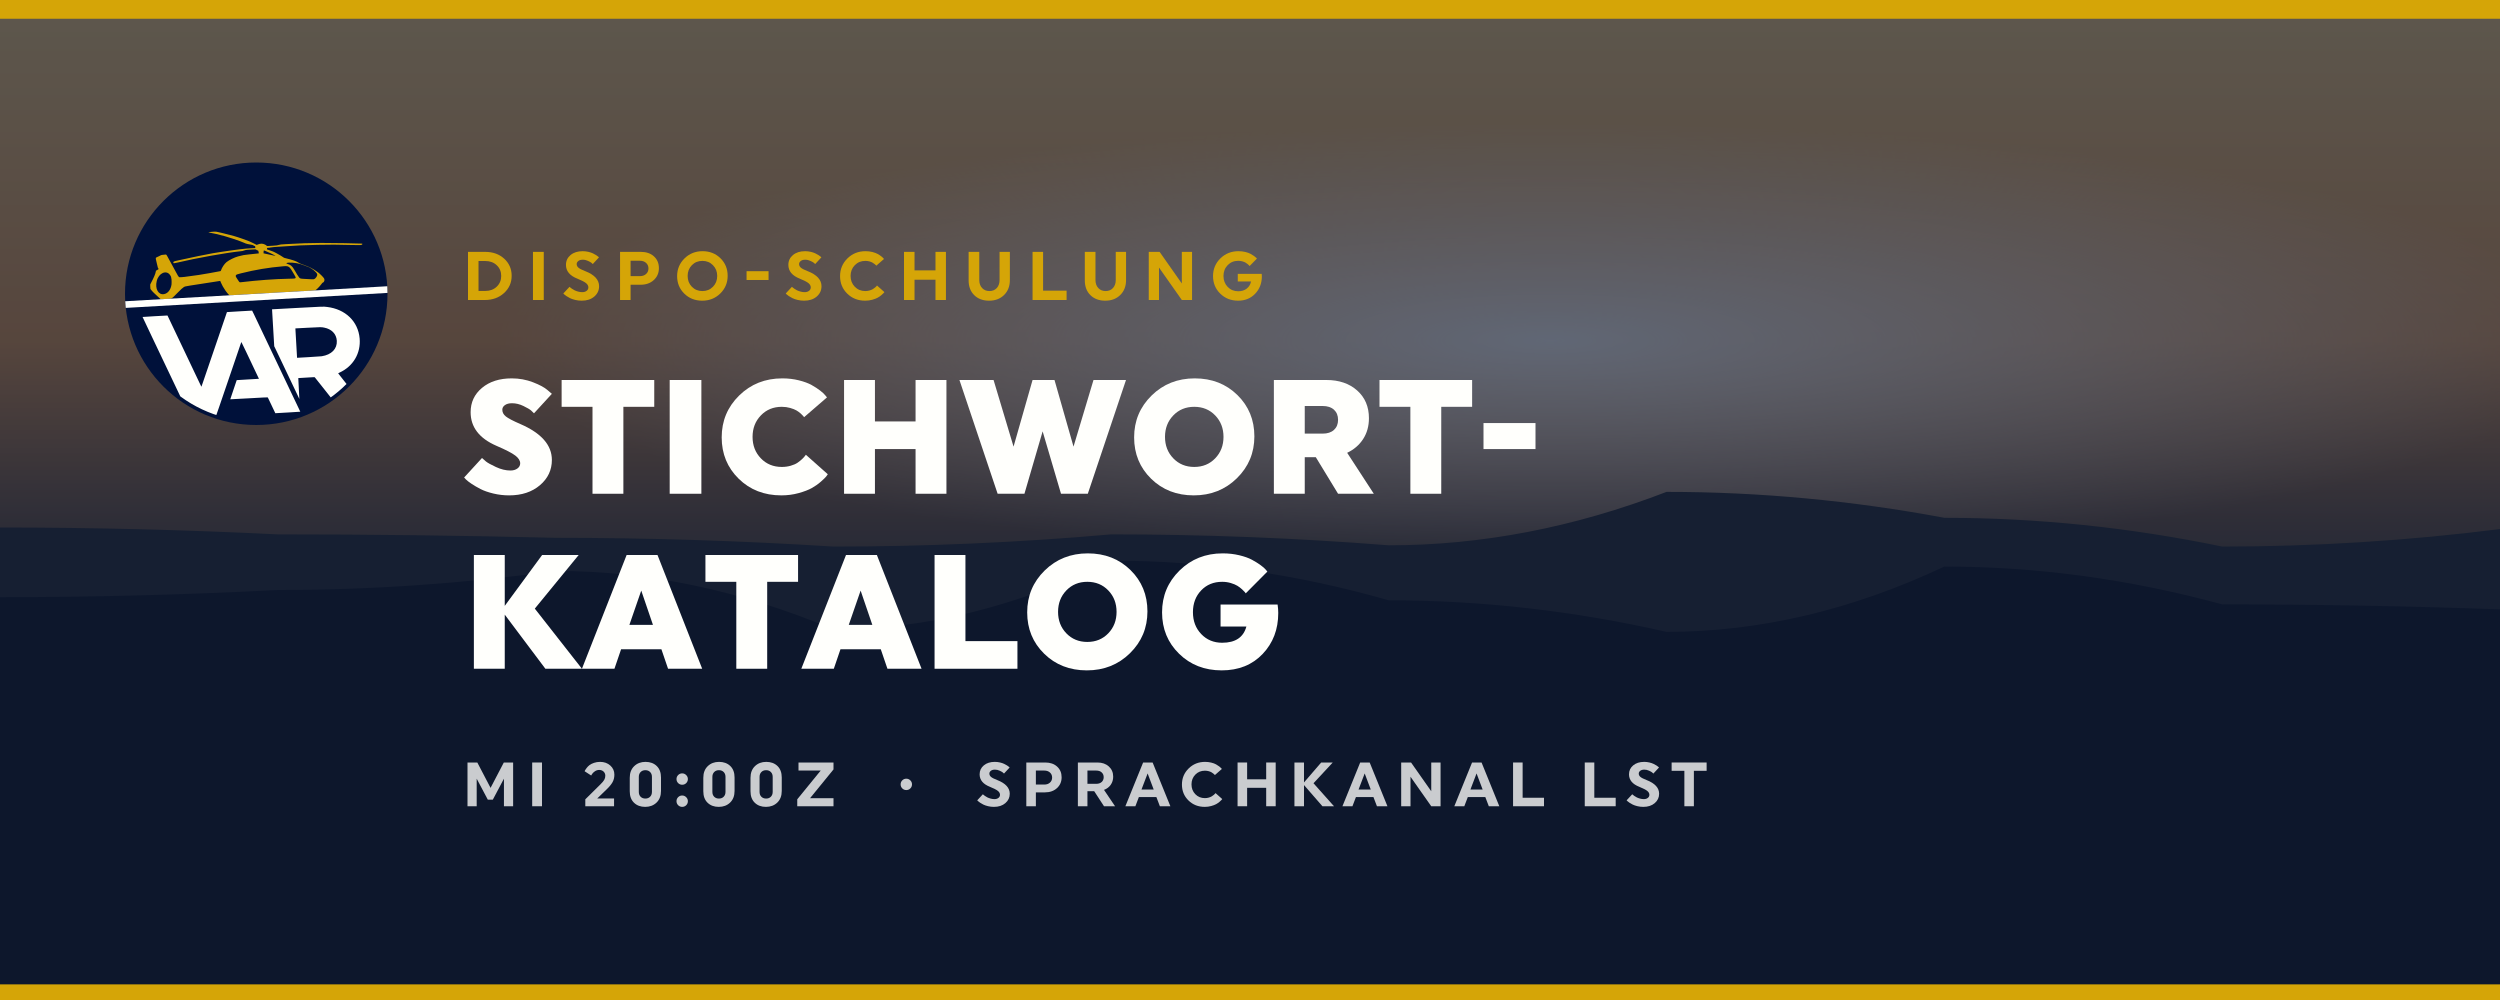
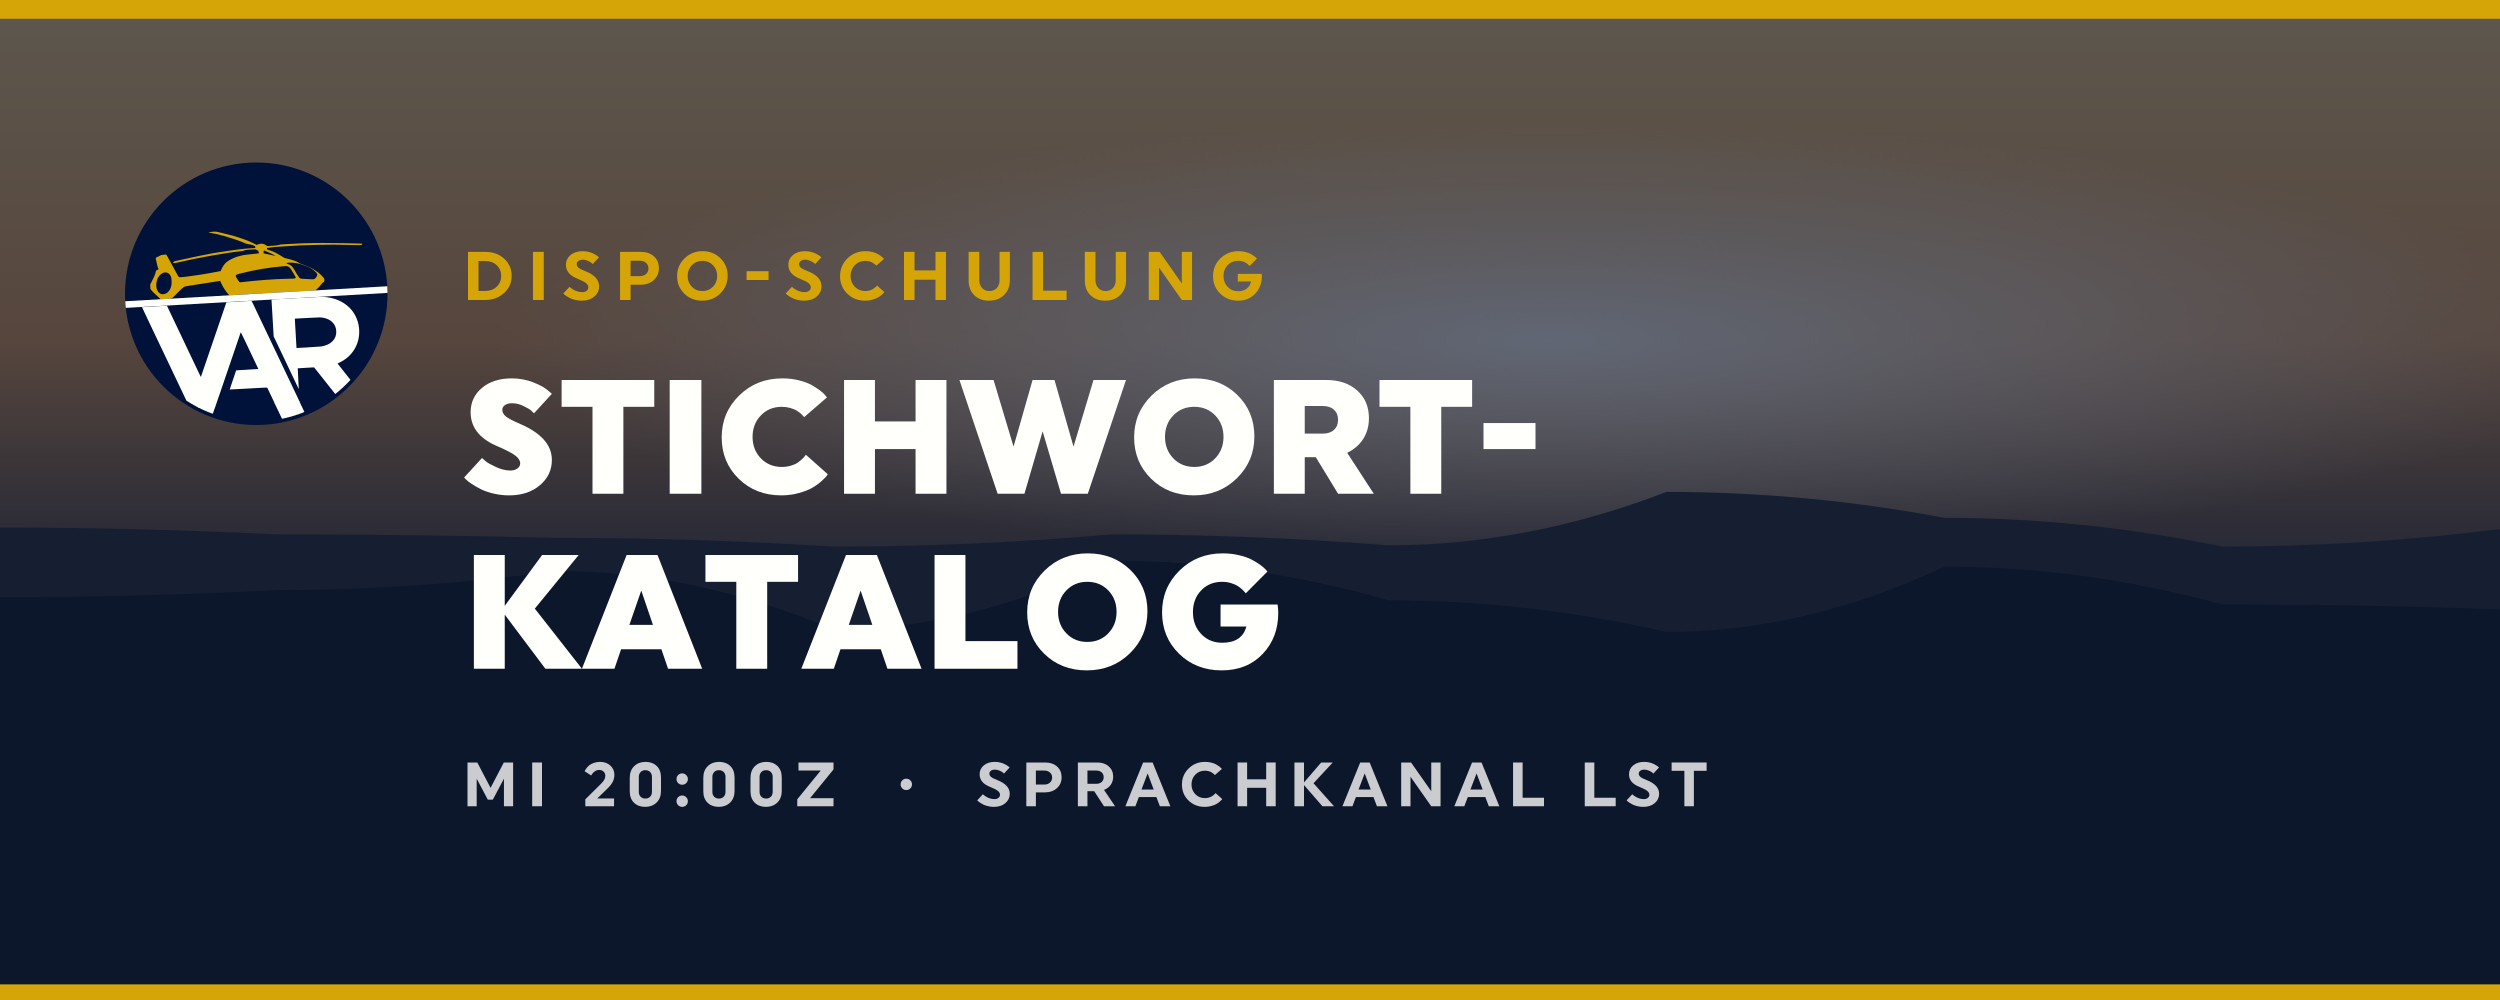
<svg xmlns="http://www.w3.org/2000/svg" viewBox="0 0 800 320" width="800" height="320">
  <defs>
    <linearGradient id="sc27" x1="0" y1="0" x2="0" y2="1">
      <stop offset="0%" stop-color="#F5C86B" />
      <stop offset="34%" stop-color="#E39A42" />
      <stop offset="52%" stop-color="#7A5B33" />
      <stop offset="70%" stop-color="#22301F" />
      <stop offset="100%" stop-color="#141D14" />
    </linearGradient>
    <radialGradient id="sc27s">
      <stop offset="0%" stop-color="#FFF6DC" stop-opacity=".95" />
      <stop offset="100%" stop-color="#FFF6DC" stop-opacity="0" />
    </radialGradient>
  </defs>
  <rect width="800" height="320" fill="url(#sc27)" />
  <ellipse cx="496" cy="109" rx="336" ry="70" fill="url(#sc27s)" />
  <path d="M0,320 L0,168.8 Q44.4,168.8 88.9,171.0 Q133.3,171.0 177.8,172.1 Q222.2,172.1 266.7,174.9 Q311.1,174.9 355.6,171.0 Q400.0,171.0 444.4,174.5 Q488.9,174.5 533.3,157.4 Q577.8,157.4 622.2,165.7 Q666.7,165.7 711.1,174.9 Q755.6,174.9 800.0,169.3 L800,320 Z" fill="#3A3524" />
  <path d="M0,320 L0,191.1 Q44.4,191.1 88.9,188.8 Q133.3,188.8 177.8,182.7 Q222.2,182.7 266.7,201.4 Q311.1,201.4 355.6,179.4 Q400.0,179.4 444.4,192.1 Q488.9,192.1 533.3,202.2 Q577.8,202.2 622.2,181.3 Q666.7,181.3 711.1,193.4 Q755.6,193.4 800.0,195.0 L800,320 Z" fill="#221F16" />
  <rect width="800" height="320" fill="#00113A" opacity=".62" />
  <rect x="0" y="0" width="800" height="6" fill="#D5A507" />
  <g transform="translate(40,52) scale(0.16406)">
    <defs>
      <clipPath id="n1b28">
        <circle cx="256" cy="256" r="256" />
      </clipPath>
    </defs>
    <g clip-path="url(#n1b28)">
      <circle cx="256" cy="256" r="256" fill="#00113A" />
      <g fill="#D5A507" transform="translate(49.00,134.89) scale(0.414)">
        <path d="M35.7 305.27C27.86 297.99 20 290.67 18.23 289.02C12.94 284.07 7.26 277.76 2.59 271.63C1.3 269.94 1.3 269.94 0.67 259.67C0.04 249.4 0.04 249.4 3.21 243.43C17.85 215.93 25.31 198.26 26.9 187.33C27.45 183.58 26.65 184.36 34.25 180.13C39.92 176.97 39.91 176.98 39.91 175.49C39.91 173.85 39.02 172.61 37.83 172.6C37.11 172.6 37.81 175.22 31.69 149.81C26.64 128.87 26.11 126.2 26.67 124.15C27.12 122.49 32.62 119.37 41.13 115.95C46.53 113.78 47.49 113.3 48.58 112.26C50.67 110.26 58.97 108.69 71.24 107.99C77.19 107.64 74.98 104.81 89.29 131.15C96.15 143.79 105.73 161.29 110.57 170.04C115.41 178.79 120.75 188.62 122.44 191.88C129.48 205.52 134.23 213.21 136.29 214.34C139.72 216.22 170.18 212.83 229.23 204.01C250.02 200.91 306.75 190.88 330.23 186.17C332.66 185.68 332.66 185.68 333.54 183.12C338.5 168.63 350.1 151.3 360.17 143.32C372.8 133.3 397.13 121.34 414.41 116.63C435.84 110.79 444.66 109.17 464.81 107.34C479.81 105.98 511.76 102.62 512.05 102.38C512.08 102.36 511.65 99.49 511.1 96.01C510.1 89.68 510.1 89.68 506.87 88.58C502.65 87.13 501 86.26 499.45 84.67C498.18 83.37 498.18 83.37 487.88 83.75C459.05 84.82 451.08 85.73 441.9 89.01C435.4 91.33 435.45 91.31 428.8 91.97C362.81 98.45 214.12 125.11 126.21 146.21C111.13 149.83 109.91 149.82 109.35 146.09C108.62 141.18 110.96 140.04 130.7 135.68C199.78 120.43 262.82 107.4 294.63 101.81C336.98 94.36 431.41 81.22 452.54 79.84C455.13 79.67 462.05 79.18 467.91 78.75C473.77 78.33 480.74 77.91 483.41 77.82C496.02 77.41 495.76 77.44 495.55 76.49C495.44 76.03 495.28 74.08 495.18 72.17C495.01 68.69 495.01 68.69 493.75 68.38C493.06 68.2 491.24 67.34 489.71 66.47C482.4 62.32 482.87 62.48 475.05 61.23C461.69 59.09 454.17 57.41 449.82 55.59C448.42 55 444.91 53.47 442.02 52.19C431.61 47.57 418.28 42.66 392.8 34.08C364.87 24.67 339.59 17.5 311.76 11.09C299.95 8.37 299.99 8.38 290.21 6.6C279.38 4.63 274.04 3.36 274.55 2.87C275.14 2.3 289.73 0.65 297.88 0.23C311.16 -0.46 311.55 -0.4 341.15 6.74C389.7 18.46 402.15 22.04 437.97 34.58C462.99 43.33 472.02 47.05 486.52 54.55C489.7 56.2 494.13 58.47 496.36 59.59C498.58 60.72 500.74 61.86 501.14 62.13C501.87 62.62 501.89 62.62 504.82 61.38C519.4 55.23 529.43 55.03 540.79 60.69C546.35 63.46 548.17 64.78 548.98 66.6C549.58 67.97 555.31 67.94 575.92 66.45C598.39 64.83 598.39 64.83 607.34 62.29C614.29 60.32 614.14 60.33 639.56 58.79C703.41 54.93 756.26 53.13 806.36 53.13C858.12 53.13 977.54 55.09 996.82 56.26C1000.43 56.48 1001.17 58.14 998.71 60.49C995.29 63.76 991.43 63.94 948.73 62.85C873.08 60.91 856.08 60.83 788.97 62.17C722.22 63.5 694.67 64.8 620.01 70.11C613.86 70.55 607 70.98 604.77 71.07C591.89 71.59 573.5 73.35 567.47 74.64C561.97 75.82 561.32 75.9 556.36 76.04C551.11 76.19 551.11 76.19 550.94 78.75C550.84 80.16 550.57 81.77 550.34 82.33C550.01 83.11 549.99 83.38 550.24 83.47C550.42 83.53 553.42 84.55 556.9 85.72C560.39 86.9 566.25 88.96 569.93 90.32C573.61 91.67 576.74 92.77 576.89 92.77C580.14 92.77 614.7 111.79 625.81 119.69C630.93 123.34 630.93 123.34 636.87 124.75C672.02 133.12 689.95 139.38 701.29 147.24C705.18 149.93 705.18 149.93 720.24 155.31C752.95 166.98 765.35 173.35 790.99 191.66C799.5 197.73 816.67 214.97 819.64 220.42C823.42 227.36 820.75 237.21 814.42 239.63C811.9 240.59 812.26 240.2 804.25 250.61C795.46 262.02 780.6 276.24 776.87 276.82C775.66 277 373.53 299.94 373.25 299.84C371.87 299.33 359.32 284.34 355.46 278.59C344.66 262.51 338.75 252.16 334.39 241.69C332.21 236.45 330.36 232.1 330.28 232.02C329.97 231.71 213.68 249.73 187.97 254.08C164.08 258.12 163.13 258.35 158.5 261.43C151.54 266.06 146.73 270.44 129.11 288.18C98.73 318.77 105.03 315.29 77.25 316.85C63.91 317.61 52.31 318.29 51.48 318.37C49.96 318.52 49.96 318.52 35.7 305.27ZM65.16 294.35C83.73 291.12 97.51 273.39 100.91 248.38C101.38 244.97 101.37 230.17 100.9 226C99.56 213.99 98.8 211.61 94.02 204.55C76.64 178.83 40.43 194.92 31.18 232.47C22.2 268.91 38.7 298.96 65.16 294.35ZM426.51 238.42C508.82 228.76 585.47 223.14 652.64 221.81C692.24 221.03 690.56 222.48 677.71 200.11C656.08 162.43 653.86 160.82 626.75 163.14C557.73 169.02 495.94 179.34 427.86 196.36C408.78 201.13 406.7 201.91 404.56 205.13C401.84 209.25 402.31 210.47 412.79 226.27C421.54 239.45 421.09 239.05 426.51 238.42ZM771.34 224.12C780.47 221.3 789.76 206.88 786.96 199.86C783.31 190.7 764.16 174.62 748.38 167.48C741.64 164.43 718.63 155.97 707.64 152.51C687.74 146.23 651.12 143.59 643.34 147.88C640.63 149.37 642.43 150.74 649.96 152.91C662.3 156.47 670.56 163.87 679.03 178.98C687.23 193.6 699.29 212.89 702.16 215.99C707.1 221.32 707.66 221.47 727.59 222.62C764.71 224.76 768.81 224.9 771.34 224.12ZM591.15 114.24C591.15 114.08 588 112.11 584.82 110.28C578.3 106.55 556.35 96.34 545.07 91.8C543.08 91 540.82 89.97 540.03 89.52C537.82 88.26 535.19 88.74 534.96 90.44C534.72 92.22 534.14 101.92 534.27 102.04C534.33 102.09 541.55 103.67 550.3 105.55C559.05 107.43 571.61 110.17 578.21 111.63C589.8 114.19 591.15 114.47 591.15 114.24Z" fill-rule="evenodd" />
      </g>
      <g transform="translate(256,256) rotate(-3.275)">
        <rect x="-614.4" y="0" width="1228.8" height="13" fill="#FFFFFC" />
      </g>
      <g transform="rotate(-3.275 256 256)">
        <defs>
          <clipPath id="wc1b28">
            <circle cx="256" cy="256" r="249.00" />
          </clipPath>
        </defs>
        <g clip-path="url(#wc1b28)">
-           <g fill="#FFFFFC" transform="translate(32.03,288.10) scale(0.42394)">
+           <g fill="#FFFFFC" transform="translate(32.03,269.00) scale(0.42394)">
            <path d="M195.1 478.09C193.93 477.63 193.3 476.14 173.69 427.85C169.31 417.07 161.96 399.04 157.36 387.77C144.85 357.16 130.53 321.99 124.7 307.6C121.86 300.58 116.25 286.82 112.24 277.02C99.77 246.52 89.4 221.12 84.01 207.84C76.29 188.85 63.1 156.48 36.82 92.04C5.35 14.87 0 1.67 0 1.08C0 0.81 25.85 0.66 57.45 0.74L114.9 0.89L119.73 12.77C122.38 19.3 128.74 34.93 133.87 47.51C145.14 75.16 159.52 110.48 170.14 136.58C174.45 147.19 182.06 165.9 187.05 178.15C196.26 200.76 206.8 226.67 220.74 260.99C224.99 271.44 230.49 284.93 232.96 290.97C235.43 297.02 240.44 309.31 244.09 318.29C251.9 337.51 251.75 337.2 252.42 336.01C252.69 335.53 256.69 325.8 261.33 314.39C269.84 293.41 277.55 274.47 295.12 231.29C300.44 218.23 308.05 199.52 312.04 189.73C318.74 173.26 325.93 155.59 346.48 105.11C350.8 94.49 358.42 75.79 363.41 63.54C368.4 51.29 376.16 32.19 380.66 21.08L388.83 0.89L446.64 0.59C478.44 0.43 504.66 0.45 504.91 0.64C505.16 0.82 508.67 9.11 512.7 19.04C516.73 28.98 524.11 47.13 529.11 59.38C541.84 90.6 555.55 124.24 565.9 149.64C570.75 161.56 578.1 179.6 582.23 189.73C586.36 199.85 593.99 218.56 599.17 231.29C604.36 244.03 612.91 265.01 618.18 277.91C633.59 315.68 644.01 341.24 650.83 358.08C654.35 366.73 659.95 380.49 663.29 388.66C666.63 396.82 673.22 412.99 677.95 424.58C682.68 436.18 689.46 452.8 693.03 461.52C696.6 470.24 699.52 477.52 699.52 477.7C699.52 477.88 673.66 478.03 642.04 478.03L584.56 478.03L581.68 471.05C577.2 460.19 560.23 418.53 557.18 410.93C555.68 407.17 554.19 403.76 553.87 403.36C553.42 402.77 535.39 402.61 467.27 402.61C419.95 402.61 381.24 402.46 381.24 402.26C381.24 402.07 384.56 393.72 388.61 383.71C396.8 363.5 408.21 335.11 412.82 323.49L415.81 315.92L467.08 315.77L518.34 315.62L513.87 304.63C511.41 298.59 505.44 283.89 500.59 271.97C495.75 260.05 487.88 240.68 483.1 228.92C478.32 217.16 470.83 198.72 466.45 187.95C450.59 148.87 447.82 142.25 447.34 142.09C447.07 142 445.2 146.13 443.18 151.28C441.16 156.42 434.67 172.52 428.75 187.05C422.83 201.59 414.81 221.36 410.93 231C407.04 240.63 399.56 259.07 394.3 271.97C376.24 316.27 366.82 339.41 358.64 359.56C345.14 392.83 338.8 408.42 330.37 429.04C311.03 476.38 310.36 477.95 309.1 478.28C307.23 478.79 196.4 478.6 195.1 478.09ZM881.95 474.91C879.81 472 876.03 466.65 856.48 438.84C852.23 432.79 840.49 416.09 830.38 401.72C820.26 387.35 807.21 368.78 801.36 360.45C784.84 336.91 776.14 324.62 775.21 323.48C774.4 322.5 772.01 322.45 736.79 322.59L699.23 322.74L698.93 370.83L698.63 418.92L690.21 398.15C685.57 386.72 677.74 367.49 672.81 355.4C667.87 343.32 660.52 325.28 656.47 315.32C652.42 305.36 644.8 286.65 639.54 273.75C634.28 260.85 625.94 240.41 621.01 228.33C616.08 216.24 608.68 198.2 604.57 188.24L597.09 170.13L596.94 85.03L596.79 -0.07L711.55 0.16C835.48 0.41 832.04 0.32 850.36 3.58C934.1 18.49 989.12 78.21 991.5 156.77C993.56 225.09 954.38 283.51 889.7 308.51C886.35 309.81 883.62 311.05 883.61 311.28C883.61 311.67 888.25 318.33 910.61 350.06C915.44 356.92 922.68 367.21 926.69 372.92C930.71 378.64 938.14 389.19 943.21 396.38C948.28 403.56 955.61 413.98 959.5 419.54C963.39 425.09 972.96 438.72 980.78 449.82C999.57 476.5 1000 477.12 1000 477.61C1000 477.84 973.95 478.03 942.12 478.03C884.24 478.03 884.24 478.03 881.95 474.91ZM812.44 228.62C858.16 224.16 885.99 198.77 885.99 161.52C885.99 130.34 865.44 106.28 831.53 97.74C817.42 94.19 818.24 94.23 756.09 93.98L698.93 93.75L698.93 161.48L698.93 229.22L752.61 229.22C784.27 229.22 808.81 228.97 812.44 228.62Z" fill-rule="evenodd" />
+             <path d="M192.83 474.62 L311.60 474.62 L252.04 614.97 L252.04 614.97 ZM582.75 474.62 L697.88 474.62 L780.63 678.62 L666.26 678.62 ZM887.32 474.62 L997.18 474.62 L1138.70 678.62 L1067.96 678.62 Z" />
          </g>
        </g>
      </g>
    </g>
  </g>
  <g fill="#D5A507" transform="translate(148.0,96.0)">
    <path transform="translate(0.00,0) scale(0.022,-0.022)" d="M233.0 567.0V132.0H333.0Q433.0 132.0 498.0 194.0Q563.0 256.0 563.0 350.0Q563.0 444.0 498.0 505.5Q433.0 567.0 333.0 567.0ZM80.0 700.0H330.0Q498.0 700.0 606.5 601.0Q715.0 502.0 715.0 352.0Q715.0 202.0 604.0 101.0Q493.0 0.0 325.0 0.0H80.0Z" />
    <path transform="translate(20.68,0) scale(0.022,-0.022)" d="M85.0 0.0V700.0H242.0V0.0Z" />
    <path transform="translate(31.83,0) scale(0.022,-0.022)" d="M340.0 419.0Q540.0 341.0 540.0 200.0Q540.0 110.0 470.0 50.0Q400.0 -10.0 287.0 -10.0Q238.0 -10.0 192.5 1.0Q147.0 12.0 117.0 27.0Q87.0 42.0 64.0 57.5Q41.0 73.0 30.0 84.0L20.0 95.0L110.0 192.0Q113.0 189.0 119.0 183.5Q125.0 178.0 144.0 164.5Q163.0 151.0 183.5 141.0Q204.0 131.0 234.5 122.5Q265.0 114.0 295.0 114.0Q334.0 114.0 359.0 133.5Q384.0 153.0 384.0 183.0Q384.0 218.0 350.0 245.5Q316.0 273.0 225.0 310.0Q58.0 375.0 58.0 511.0Q58.0 598.0 125.0 654.0Q192.0 710.0 301.0 710.0Q344.0 710.0 384.0 700.5Q424.0 691.0 450.5 678.0Q477.0 665.0 498.0 652.0Q519.0 639.0 528.0 630.0L538.0 620.0L448.0 523.0Q441.0 530.0 429.0 540.5Q417.0 551.0 379.5 568.5Q342.0 586.0 303.0 586.0Q261.0 586.0 237.5 567.0Q214.0 548.0 214.0 523.0Q214.0 492.0 240.5 469.5Q267.0 447.0 340.0 419.0Z" />
    <path transform="translate(48.66,0) scale(0.022,-0.022)" d="M368.0 571.0H233.0V347.0H368.0Q424.0 347.0 458.5 378.5Q493.0 410.0 493.0 459.0Q493.0 508.0 458.5 539.5Q424.0 571.0 368.0 571.0ZM80.0 0.0V700.0H383.0Q501.0 700.0 573.0 634.5Q645.0 569.0 645.0 463.0Q645.0 358.0 570.5 290.0Q496.0 222.0 378.0 222.0H233.0V0.0Z" />
    <path transform="translate(67.69,0) scale(0.022,-0.022)" d="M413.0 130.0Q505.0 130.0 566.5 193.0Q628.0 256.0 628.0 350.0Q628.0 443.0 566.5 506.0Q505.0 569.0 413.0 569.0Q320.0 569.0 259.0 506.0Q198.0 443.0 198.0 350.0Q198.0 256.0 259.0 193.0Q320.0 130.0 413.0 130.0ZM152.0 604.5Q259.0 710.0 415.0 710.0Q571.0 710.0 675.5 607.0Q780.0 504.0 780.0 352.0Q780.0 200.0 673.0 95.0Q566.0 -10.0 410.0 -10.0Q254.0 -10.0 149.5 92.5Q45.0 195.0 45.0 347.0Q45.0 499.0 152.0 604.5Z" />
    <path transform="translate(89.80,0) scale(0.022,-0.022)" d="M370.0 291.0H50.0V419.0H370.0Z" />
    <path transform="translate(103.00,0) scale(0.022,-0.022)" d="M340.0 419.0Q540.0 341.0 540.0 200.0Q540.0 110.0 470.0 50.0Q400.0 -10.0 287.0 -10.0Q238.0 -10.0 192.5 1.0Q147.0 12.0 117.0 27.0Q87.0 42.0 64.0 57.5Q41.0 73.0 30.0 84.0L20.0 95.0L110.0 192.0Q113.0 189.0 119.0 183.5Q125.0 178.0 144.0 164.5Q163.0 151.0 183.5 141.0Q204.0 131.0 234.5 122.5Q265.0 114.0 295.0 114.0Q334.0 114.0 359.0 133.5Q384.0 153.0 384.0 183.0Q384.0 218.0 350.0 245.5Q316.0 273.0 225.0 310.0Q58.0 375.0 58.0 511.0Q58.0 598.0 125.0 654.0Q192.0 710.0 301.0 710.0Q344.0 710.0 384.0 700.5Q424.0 691.0 450.5 678.0Q477.0 665.0 498.0 652.0Q519.0 639.0 528.0 630.0L538.0 620.0L448.0 523.0Q441.0 530.0 429.0 540.5Q417.0 551.0 379.5 568.5Q342.0 586.0 303.0 586.0Q261.0 586.0 237.5 567.0Q214.0 548.0 214.0 523.0Q214.0 492.0 240.5 469.5Q267.0 447.0 340.0 419.0Z" />
    <path transform="translate(119.83,0) scale(0.022,-0.022)" d="M415.0 710.0Q467.0 710.0 513.5 698.5Q560.0 687.0 590.0 670.5Q620.0 654.0 642.0 637.0Q664.0 620.0 674.0 608.0L684.0 597.0L572.0 499.0Q570.0 502.0 566.0 506.5Q562.0 511.0 547.0 523.0Q532.0 535.0 515.5 544.5Q499.0 554.0 471.0 561.5Q443.0 569.0 413.0 569.0Q320.0 569.0 259.0 506.0Q198.0 443.0 198.0 350.0Q198.0 256.0 259.0 193.0Q320.0 130.0 413.0 130.0Q445.0 130.0 474.0 138.5Q503.0 147.0 522.0 158.5Q541.0 170.0 555.0 182.0Q569.0 194.0 576.0 202.0L582.0 211.0L690.0 115.0Q686.0 110.0 679.0 101.5Q672.0 93.0 647.0 71.5Q622.0 50.0 592.0 33.5Q562.0 17.0 513.0 3.5Q464.0 -10.0 410.0 -10.0Q254.0 -10.0 149.5 92.5Q45.0 195.0 45.0 347.0Q45.0 499.0 152.0 604.5Q259.0 710.0 415.0 710.0Z" />
    <path transform="translate(139.52,0) scale(0.022,-0.022)" d="M538.0 0.0V295.0H233.0V0.0H80.0V700.0H233.0V431.0H538.0V700.0H690.0V0.0Z" />
    <path transform="translate(160.42,0) scale(0.022,-0.022)" d="M520.0 700.0H670.0V290.0Q670.0 156.0 586.0 73.0Q502.0 -10.0 368.0 -10.0Q233.0 -10.0 151.5 70.5Q70.0 151.0 70.0 285.0V700.0H225.0V290.0Q225.0 218.0 266.0 174.0Q307.0 130.0 373.0 130.0Q439.0 130.0 479.5 174.0Q520.0 218.0 520.0 290.0Z" />
    <path transform="translate(180.66,0) scale(0.022,-0.022)" d="M575.0 0.0H80.0V700.0H233.0V136.0H575.0Z" />
    <path transform="translate(197.60,0) scale(0.022,-0.022)" d="M520.0 700.0H670.0V290.0Q670.0 156.0 586.0 73.0Q502.0 -10.0 368.0 -10.0Q233.0 -10.0 151.5 70.5Q70.0 151.0 70.0 285.0V700.0H225.0V290.0Q225.0 218.0 266.0 174.0Q307.0 130.0 373.0 130.0Q439.0 130.0 479.5 174.0Q520.0 218.0 520.0 290.0Z" />
    <path transform="translate(217.84,0) scale(0.022,-0.022)" d="M561.0 0.0 229.0 472.0V0.0H80.0V700.0H238.0L561.0 240.0V700.0H710.0V0.0Z" />
    <path transform="translate(239.18,0) scale(0.022,-0.022)" d="M405.0 380.0H753.0Q755.0 361.0 755.0 341.0Q754.0 192.0 657.5 91.0Q561.0 -10.0 410.0 -10.0Q254.0 -10.0 149.5 93.0Q45.0 196.0 45.0 348.0Q45.0 500.0 152.0 605.0Q259.0 710.0 415.0 710.0Q467.0 710.0 513.5 699.0Q560.0 688.0 589.5 672.0Q619.0 656.0 641.5 640.0Q664.0 624.0 674.0 613.0L683.0 602.0L577.0 494.0Q575.0 497.0 570.5 502.0Q566.0 507.0 550.5 520.5Q535.0 534.0 517.5 544.0Q500.0 554.0 471.5 562.0Q443.0 570.0 412.0 570.0Q319.0 570.0 258.0 507.0Q197.0 444.0 197.0 349.0Q197.0 254.0 258.0 190.5Q319.0 127.0 412.0 127.0Q485.0 127.0 535.0 165.5Q585.0 204.0 598.0 270.0H405.0Z" />
  </g>
  <g fill="#FFFFFC" transform="translate(148.0,158.0)">
    <path transform="translate(0.00,0) scale(0.052,-0.052)" d="M245.0 517.0Q245.0 493.0 267.0 475.5Q289.0 458.0 356.0 429.0Q550.0 345.0 550.0 208.0Q550.0 115.0 476.5 52.5Q403.0 -10.0 287.0 -10.0Q237.0 -10.0 189.5 1.5Q142.0 13.0 111.0 29.0Q80.0 45.0 56.0 61.0Q32.0 77.0 21.0 88.0L10.0 100.0L120.0 220.0Q129.0 211.0 144.5 198.5Q160.0 186.0 206.0 164.5Q252.0 143.0 295.0 143.0Q321.0 143.0 338.0 155.5Q355.0 168.0 355.0 187.0Q355.0 212.0 325.0 235.0Q295.0 258.0 209.0 295.0Q50.0 364.0 50.0 502.0Q50.0 593.0 120.0 651.5Q190.0 710.0 303.0 710.0Q372.0 710.0 434.0 686.0Q496.0 662.0 523.0 638.0L550.0 615.0L440.0 495.0Q434.0 502.0 422.0 512.5Q410.0 523.0 375.0 540.0Q340.0 557.0 305.0 557.0Q277.0 557.0 261.0 545.5Q245.0 534.0 245.0 517.0Z" />
    <path transform="translate(31.20,0) scale(0.052,-0.052)" d="M580.0 535.0H390.0V0.0H200.0V535.0H10.0V700.0H580.0Z" />
    <path transform="translate(62.40,0) scale(0.052,-0.052)" d="M75.0 0.0V700.0H270.0V0.0Z" />
    <path transform="translate(80.86,0) scale(0.052,-0.052)" d="M558.0 240.0 693.0 120.0Q690.0 115.0 683.0 106.0Q676.0 97.0 650.5 74.5Q625.0 52.0 594.5 35.0Q564.0 18.0 513.5 4.0Q463.0 -10.0 407.0 -10.0Q249.0 -10.0 144.5 92.5Q40.0 195.0 40.0 347.0Q40.0 499.0 147.5 604.5Q255.0 710.0 413.0 710.0Q467.0 710.0 515.0 698.0Q563.0 686.0 593.5 669.0Q624.0 652.0 646.5 634.5Q669.0 617.0 678.0 605.0L688.0 593.0L547.0 471.0Q545.0 474.0 542.0 478.0Q539.0 482.0 527.0 493.0Q515.0 504.0 500.5 512.5Q486.0 521.0 461.5 528.0Q437.0 535.0 410.0 535.0Q332.0 535.0 281.0 482.0Q230.0 429.0 230.0 350.0Q230.0 271.0 281.0 218.0Q332.0 165.0 410.0 165.0Q439.0 165.0 465.0 172.5Q491.0 180.0 507.0 191.0Q523.0 202.0 535.0 213.5Q547.0 225.0 552.0 232.0Z" />
    <path transform="translate(118.46,0) scale(0.052,-0.052)" d="M510.0 0.0V275.0H260.0V0.0H70.0V700.0H260.0V445.0H510.0V700.0H700.0V0.0Z" />
    <path transform="translate(159.02,0) scale(0.052,-0.052)" d="M235.0 0.0 0.0 700.0H210.0L333.0 290.0L450.0 700.0H585.0L702.0 290.0L825.0 700.0H1025.0L790.0 0.0H625.0L512.0 384.0L400.0 0.0Z" />
    <path transform="translate(212.84,0) scale(0.052,-0.052)" d="M144.5 92.5Q40.0 195.0 40.0 347.0Q40.0 499.0 147.5 604.5Q255.0 710.0 413.0 710.0Q571.0 710.0 675.5 607.5Q780.0 505.0 780.0 353.0Q780.0 201.0 672.5 95.5Q565.0 -10.0 407.0 -10.0Q249.0 -10.0 144.5 92.5ZM281.0 482.0Q230.0 429.0 230.0 350.0Q230.0 271.0 281.0 218.0Q332.0 165.0 410.0 165.0Q488.0 165.0 539.0 218.0Q590.0 271.0 590.0 350.0Q590.0 429.0 539.0 482.0Q488.0 535.0 410.0 535.0Q332.0 535.0 281.0 482.0Z" />
    <path transform="translate(256.00,0) scale(0.052,-0.052)" d="M70.0 0.0V700.0H393.0Q510.0 700.0 582.5 635.5Q655.0 571.0 655.0 465.0Q655.0 392.0 619.5 337.0Q584.0 282.0 521.0 252.0L685.0 0.0H465.0L328.0 225.0H260.0V0.0ZM370.0 540.0H260.0V370.0H370.0Q415.0 370.0 440.0 393.0Q465.0 416.0 465.0 455.0Q465.0 494.0 440.0 517.0Q415.0 540.0 370.0 540.0Z" />
    <path transform="translate(292.92,0) scale(0.052,-0.052)" d="M580.0 535.0H390.0V0.0H200.0V535.0H10.0V700.0H580.0Z" />
    <path transform="translate(324.12,0) scale(0.052,-0.052)" d="M370.0 275.0H50.0V435.0H370.0Z" />
  </g>
  <g fill="#FFFFFC" transform="translate(148.0,214.0)">
    <path transform="translate(0.00,0) scale(0.052,-0.052)" d="M510.0 0.0 260.0 333.0V0.0H70.0V700.0H260.0V387.0L490.0 700.0H715.0L445.0 370.0L735.0 0.0Z" />
    <path transform="translate(38.22,0) scale(0.052,-0.052)" d="M465.0 700.0 740.0 0.0H530.0L489.0 120.0H241.0L200.0 0.0H0.0L275.0 700.0ZM437.0 270.0 365.0 481.0 292.0 270.0Z" />
    <path transform="translate(77.22,0) scale(0.052,-0.052)" d="M580.0 535.0H390.0V0.0H200.0V535.0H10.0V700.0H580.0Z" />
    <path transform="translate(108.42,0) scale(0.052,-0.052)" d="M465.0 700.0 740.0 0.0H530.0L489.0 120.0H241.0L200.0 0.0H0.0L275.0 700.0ZM437.0 270.0 365.0 481.0 292.0 270.0Z" />
    <path transform="translate(147.42,0) scale(0.052,-0.052)" d="M580.0 0.0H70.0V700.0H260.0V170.0H580.0Z" />
    <path transform="translate(178.62,0) scale(0.052,-0.052)" d="M144.5 92.5Q40.0 195.0 40.0 347.0Q40.0 499.0 147.5 604.5Q255.0 710.0 413.0 710.0Q571.0 710.0 675.5 607.5Q780.0 505.0 780.0 353.0Q780.0 201.0 672.5 95.5Q565.0 -10.0 407.0 -10.0Q249.0 -10.0 144.5 92.5ZM281.0 482.0Q230.0 429.0 230.0 350.0Q230.0 271.0 281.0 218.0Q332.0 165.0 410.0 165.0Q488.0 165.0 539.0 218.0Q590.0 271.0 590.0 350.0Q590.0 429.0 539.0 482.0Q488.0 535.0 410.0 535.0Q332.0 535.0 281.0 482.0Z" />
    <path transform="translate(221.78,0) scale(0.052,-0.052)" d="M400.0 395.0H751.0Q755.0 368.0 755.0 343.0Q755.0 192.0 659.0 91.0Q563.0 -10.0 407.0 -10.0Q249.0 -10.0 144.5 92.5Q40.0 195.0 40.0 347.0Q40.0 499.0 147.5 604.5Q255.0 710.0 413.0 710.0Q467.0 710.0 515.0 698.5Q563.0 687.0 593.5 670.5Q624.0 654.0 646.5 637.5Q669.0 621.0 678.0 610.0L688.0 598.0L555.0 464.0Q553.0 467.0 549.5 471.5Q546.0 476.0 532.5 488.5Q519.0 501.0 503.5 510.5Q488.0 520.0 463.0 527.5Q438.0 535.0 410.0 535.0Q331.0 535.0 280.5 482.0Q230.0 429.0 230.0 348.0Q230.0 267.0 281.0 213.5Q332.0 160.0 410.0 160.0Q532.0 160.0 559.0 260.0H400.0Z" />
  </g>
  <g fill="#FFFFFC" opacity=".78" transform="translate(148.0,258.0)">
    <path transform="translate(0.00,0) scale(0.02,-0.02)" d="M405.0 105.0 227.0 441.0V0.0H80.0V700.0H237.0L449.0 294.0L661.0 700.0H810.0V0.0H663.0V441.0L485.0 105.0Z" />
    <path transform="translate(20.60,0) scale(0.02,-0.02)" d="M85.0 0.0V700.0H242.0V0.0Z" />
    <path transform="translate(38.28,0) scale(0.02,-0.02)" d="M51.0 111.0 293.0 350.0Q337.0 393.0 354.0 423.0Q371.0 453.0 371.0 489.0Q371.0 528.0 343.5 554.5Q316.0 581.0 273.0 581.0Q235.0 581.0 203.0 558.5Q171.0 536.0 158.0 514.0L145.0 492.0L40.0 560.0Q42.0 566.0 47.0 576.0Q52.0 586.0 72.0 612.0Q92.0 638.0 117.5 658.0Q143.0 678.0 188.5 694.0Q234.0 710.0 287.0 710.0Q386.0 710.0 451.0 651.5Q516.0 593.0 516.0 506.0Q516.0 438.0 487.0 385.5Q458.0 333.0 390.0 268.0L242.0 125.0H511.0V0.0H51.0Z" />
    <path transform="translate(52.38,0) scale(0.02,-0.02)" d="M202.0 470.0V230.0Q202.0 181.0 231.0 152.0Q260.0 123.0 307.0 123.0Q354.0 123.0 383.0 152.5Q412.0 182.0 412.0 230.0V470.0Q412.0 518.0 383.0 547.5Q354.0 577.0 307.0 577.0Q260.0 577.0 231.0 547.5Q202.0 518.0 202.0 470.0ZM57.0 240.0V455.0Q57.0 573.0 128.0 641.5Q199.0 710.0 309.0 710.0Q420.0 710.0 488.5 644.0Q557.0 578.0 557.0 460.0V245.0Q557.0 127.0 485.5 58.5Q414.0 -10.0 304.0 -10.0Q194.0 -10.0 125.5 56.0Q57.0 122.0 57.0 240.0Z" />
    <path transform="translate(67.48,0) scale(0.02,-0.02)" d="M141.0 172.0Q178.0 172.0 205.0 145.0Q232.0 118.0 232.0 81.0Q232.0 43.0 205.5 16.5Q179.0 -10.0 141.0 -10.0Q103.0 -10.0 76.5 16.5Q50.0 43.0 50.0 81.0Q50.0 119.0 76.5 145.5Q103.0 172.0 141.0 172.0ZM141.0 526.0Q178.0 526.0 205.0 499.0Q232.0 472.0 232.0 435.0Q232.0 397.0 205.5 370.5Q179.0 344.0 141.0 344.0Q103.0 344.0 76.5 370.5Q50.0 397.0 50.0 435.0Q50.0 473.0 76.5 499.5Q103.0 526.0 141.0 526.0Z" />
    <path transform="translate(75.92,0) scale(0.02,-0.02)" d="M202.0 470.0V230.0Q202.0 181.0 231.0 152.0Q260.0 123.0 307.0 123.0Q354.0 123.0 383.0 152.5Q412.0 182.0 412.0 230.0V470.0Q412.0 518.0 383.0 547.5Q354.0 577.0 307.0 577.0Q260.0 577.0 231.0 547.5Q202.0 518.0 202.0 470.0ZM57.0 240.0V455.0Q57.0 573.0 128.0 641.5Q199.0 710.0 309.0 710.0Q420.0 710.0 488.5 644.0Q557.0 578.0 557.0 460.0V245.0Q557.0 127.0 485.5 58.5Q414.0 -10.0 304.0 -10.0Q194.0 -10.0 125.5 56.0Q57.0 122.0 57.0 240.0Z" />
    <path transform="translate(91.02,0) scale(0.02,-0.02)" d="M202.0 470.0V230.0Q202.0 181.0 231.0 152.0Q260.0 123.0 307.0 123.0Q354.0 123.0 383.0 152.5Q412.0 182.0 412.0 230.0V470.0Q412.0 518.0 383.0 547.5Q354.0 577.0 307.0 577.0Q260.0 577.0 231.0 547.5Q202.0 518.0 202.0 470.0ZM57.0 240.0V455.0Q57.0 573.0 128.0 641.5Q199.0 710.0 309.0 710.0Q420.0 710.0 488.5 644.0Q557.0 578.0 557.0 460.0V245.0Q557.0 127.0 485.5 58.5Q414.0 -10.0 304.0 -10.0Q194.0 -10.0 125.5 56.0Q57.0 122.0 57.0 240.0Z" />
    <path transform="translate(106.12,0) scale(0.02,-0.02)" d="M630.0 0.0H50.0V111.0L425.0 571.0H70.0V700.0H630.0V589.0L255.0 129.0H630.0Z" />
    <path transform="translate(139.20,0) scale(0.02,-0.02)" d="M141.0 441.0Q178.0 441.0 205.0 414.5Q232.0 388.0 232.0 350.0Q232.0 312.0 205.5 285.5Q179.0 259.0 141.0 259.0Q103.0 259.0 76.5 285.5Q50.0 312.0 50.0 350.0Q50.0 388.0 76.5 414.5Q103.0 441.0 141.0 441.0Z" />
    <path transform="translate(164.32,0) scale(0.02,-0.02)" d="M340.0 419.0Q540.0 341.0 540.0 200.0Q540.0 110.0 470.0 50.0Q400.0 -10.0 287.0 -10.0Q238.0 -10.0 192.5 1.0Q147.0 12.0 117.0 27.0Q87.0 42.0 64.0 57.5Q41.0 73.0 30.0 84.0L20.0 95.0L110.0 192.0Q113.0 189.0 119.0 183.5Q125.0 178.0 144.0 164.5Q163.0 151.0 183.5 141.0Q204.0 131.0 234.5 122.5Q265.0 114.0 295.0 114.0Q334.0 114.0 359.0 133.5Q384.0 153.0 384.0 183.0Q384.0 218.0 350.0 245.5Q316.0 273.0 225.0 310.0Q58.0 375.0 58.0 511.0Q58.0 598.0 125.0 654.0Q192.0 710.0 301.0 710.0Q344.0 710.0 384.0 700.5Q424.0 691.0 450.5 678.0Q477.0 665.0 498.0 652.0Q519.0 639.0 528.0 630.0L538.0 620.0L448.0 523.0Q441.0 530.0 429.0 540.5Q417.0 551.0 379.5 568.5Q342.0 586.0 303.0 586.0Q261.0 586.0 237.5 567.0Q214.0 548.0 214.0 523.0Q214.0 492.0 240.5 469.5Q267.0 447.0 340.0 419.0Z" />
    <path transform="translate(178.82,0) scale(0.02,-0.02)" d="M368.0 571.0H233.0V347.0H368.0Q424.0 347.0 458.5 378.5Q493.0 410.0 493.0 459.0Q493.0 508.0 458.5 539.5Q424.0 571.0 368.0 571.0ZM80.0 0.0V700.0H383.0Q501.0 700.0 573.0 634.5Q645.0 569.0 645.0 463.0Q645.0 358.0 570.5 290.0Q496.0 222.0 378.0 222.0H233.0V0.0Z" />
    <path transform="translate(195.32,0) scale(0.02,-0.02)" d="M374.0 571.0H233.0V359.0H374.0Q429.0 359.0 461.0 388.5Q493.0 418.0 493.0 465.0Q493.0 512.0 461.0 541.5Q429.0 571.0 374.0 571.0ZM80.0 0.0V700.0H393.0Q505.0 700.0 575.0 637.0Q645.0 574.0 645.0 473.0Q645.0 399.0 605.5 343.0Q566.0 287.0 498.0 262.0L675.0 0.0H498.0L341.0 241.0H233.0V0.0Z" />
    <path transform="translate(212.12,0) scale(0.02,-0.02)" d="M356.0 525.0 258.0 268.0H453.0ZM436.0 700.0 720.0 0.0H552.0L496.0 147.0H216.0L160.0 0.0H0.0L284.0 700.0Z" />
    <path transform="translate(229.32,0) scale(0.02,-0.02)" d="M415.0 710.0Q467.0 710.0 513.5 698.5Q560.0 687.0 590.0 670.5Q620.0 654.0 642.0 637.0Q664.0 620.0 674.0 608.0L684.0 597.0L572.0 499.0Q570.0 502.0 566.0 506.5Q562.0 511.0 547.0 523.0Q532.0 535.0 515.5 544.5Q499.0 554.0 471.0 561.5Q443.0 569.0 413.0 569.0Q320.0 569.0 259.0 506.0Q198.0 443.0 198.0 350.0Q198.0 256.0 259.0 193.0Q320.0 130.0 413.0 130.0Q445.0 130.0 474.0 138.5Q503.0 147.0 522.0 158.5Q541.0 170.0 555.0 182.0Q569.0 194.0 576.0 202.0L582.0 211.0L690.0 115.0Q686.0 110.0 679.0 101.5Q672.0 93.0 647.0 71.5Q622.0 50.0 592.0 33.5Q562.0 17.0 513.0 3.5Q464.0 -10.0 410.0 -10.0Q254.0 -10.0 149.5 92.5Q45.0 195.0 45.0 347.0Q45.0 499.0 152.0 604.5Q259.0 710.0 415.0 710.0Z" />
    <path transform="translate(246.42,0) scale(0.02,-0.02)" d="M538.0 0.0V295.0H233.0V0.0H80.0V700.0H233.0V431.0H538.0V700.0H690.0V0.0Z" />
    <path transform="translate(264.62,0) scale(0.02,-0.02)" d="M528.0 0.0 233.0 339.0V0.0H80.0V700.0H233.0V381.0L508.0 700.0H693.0L385.0 368.0L713.0 0.0Z" />
    <path transform="translate(281.58,0) scale(0.02,-0.02)" d="M356.0 525.0 258.0 268.0H453.0ZM436.0 700.0 720.0 0.0H552.0L496.0 147.0H216.0L160.0 0.0H0.0L284.0 700.0Z" />
    <path transform="translate(298.78,0) scale(0.02,-0.02)" d="M561.0 0.0 229.0 472.0V0.0H80.0V700.0H238.0L561.0 240.0V700.0H710.0V0.0Z" />
    <path transform="translate(317.38,0) scale(0.02,-0.02)" d="M356.0 525.0 258.0 268.0H453.0ZM436.0 700.0 720.0 0.0H552.0L496.0 147.0H216.0L160.0 0.0H0.0L284.0 700.0Z" />
    <path transform="translate(334.58,0) scale(0.02,-0.02)" d="M575.0 0.0H80.0V700.0H233.0V136.0H575.0Z" />
    <path transform="translate(357.52,0) scale(0.02,-0.02)" d="M575.0 0.0H80.0V700.0H233.0V136.0H575.0Z" />
    <path transform="translate(372.12,0) scale(0.02,-0.02)" d="M340.0 419.0Q540.0 341.0 540.0 200.0Q540.0 110.0 470.0 50.0Q400.0 -10.0 287.0 -10.0Q238.0 -10.0 192.5 1.0Q147.0 12.0 117.0 27.0Q87.0 42.0 64.0 57.5Q41.0 73.0 30.0 84.0L20.0 95.0L110.0 192.0Q113.0 189.0 119.0 183.5Q125.0 178.0 144.0 164.5Q163.0 151.0 183.5 141.0Q204.0 131.0 234.5 122.5Q265.0 114.0 295.0 114.0Q334.0 114.0 359.0 133.5Q384.0 153.0 384.0 183.0Q384.0 218.0 350.0 245.5Q316.0 273.0 225.0 310.0Q58.0 375.0 58.0 511.0Q58.0 598.0 125.0 654.0Q192.0 710.0 301.0 710.0Q344.0 710.0 384.0 700.5Q424.0 691.0 450.5 678.0Q477.0 665.0 498.0 652.0Q519.0 639.0 528.0 630.0L538.0 620.0L448.0 523.0Q441.0 530.0 429.0 540.5Q417.0 551.0 379.5 568.5Q342.0 586.0 303.0 586.0Q261.0 586.0 237.5 567.0Q214.0 548.0 214.0 523.0Q214.0 492.0 240.5 469.5Q267.0 447.0 340.0 419.0Z" />
    <path transform="translate(386.62,0) scale(0.02,-0.02)" d="M575.0 567.0H371.0V0.0H219.0V567.0H15.0V700.0H575.0Z" />
  </g>
  <rect x="0" y="315" width="800" height="5" fill="#D5A507" />
</svg>
